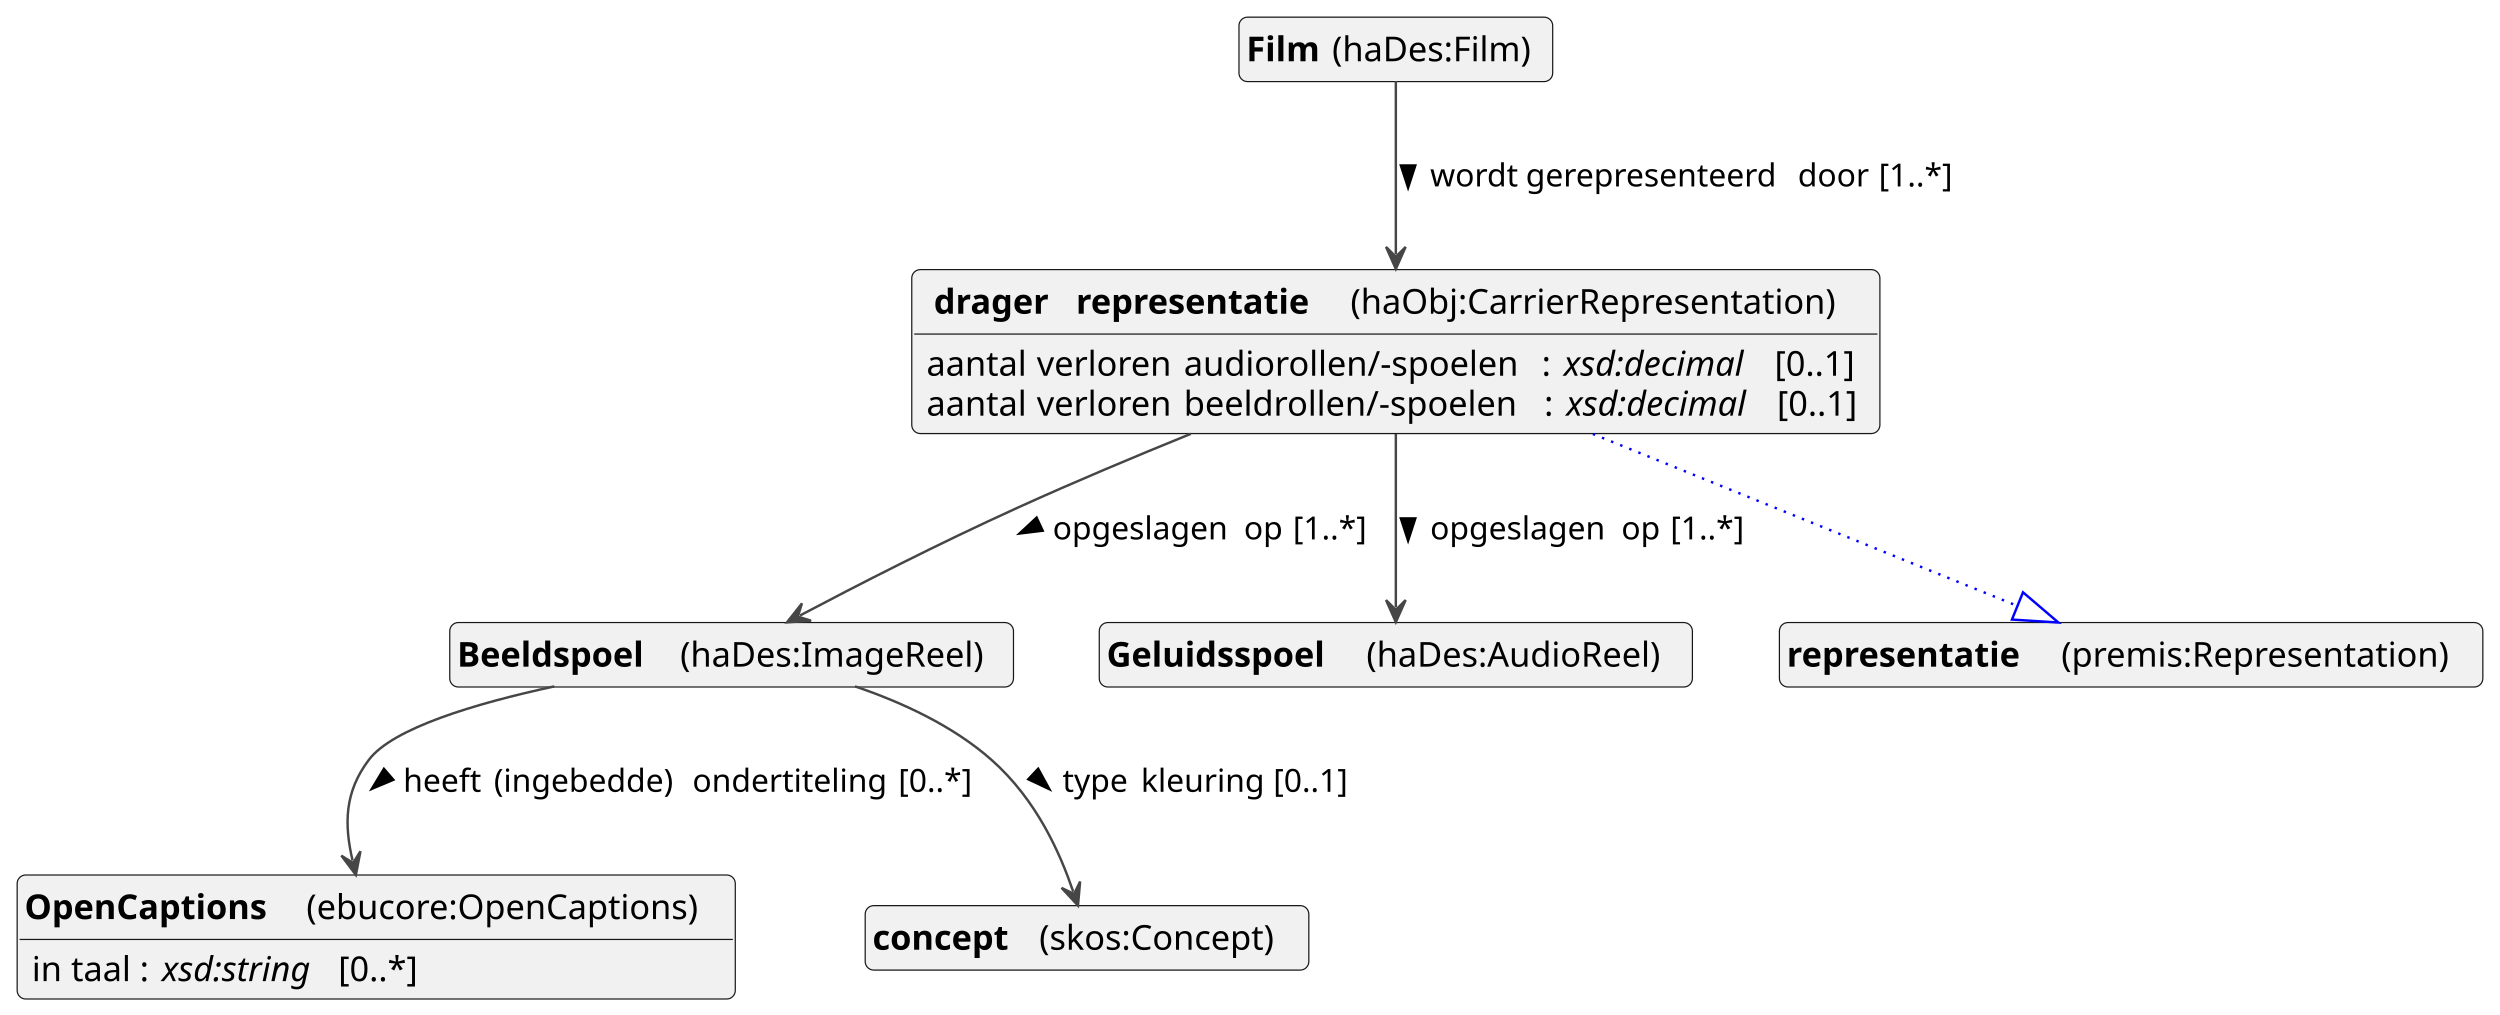
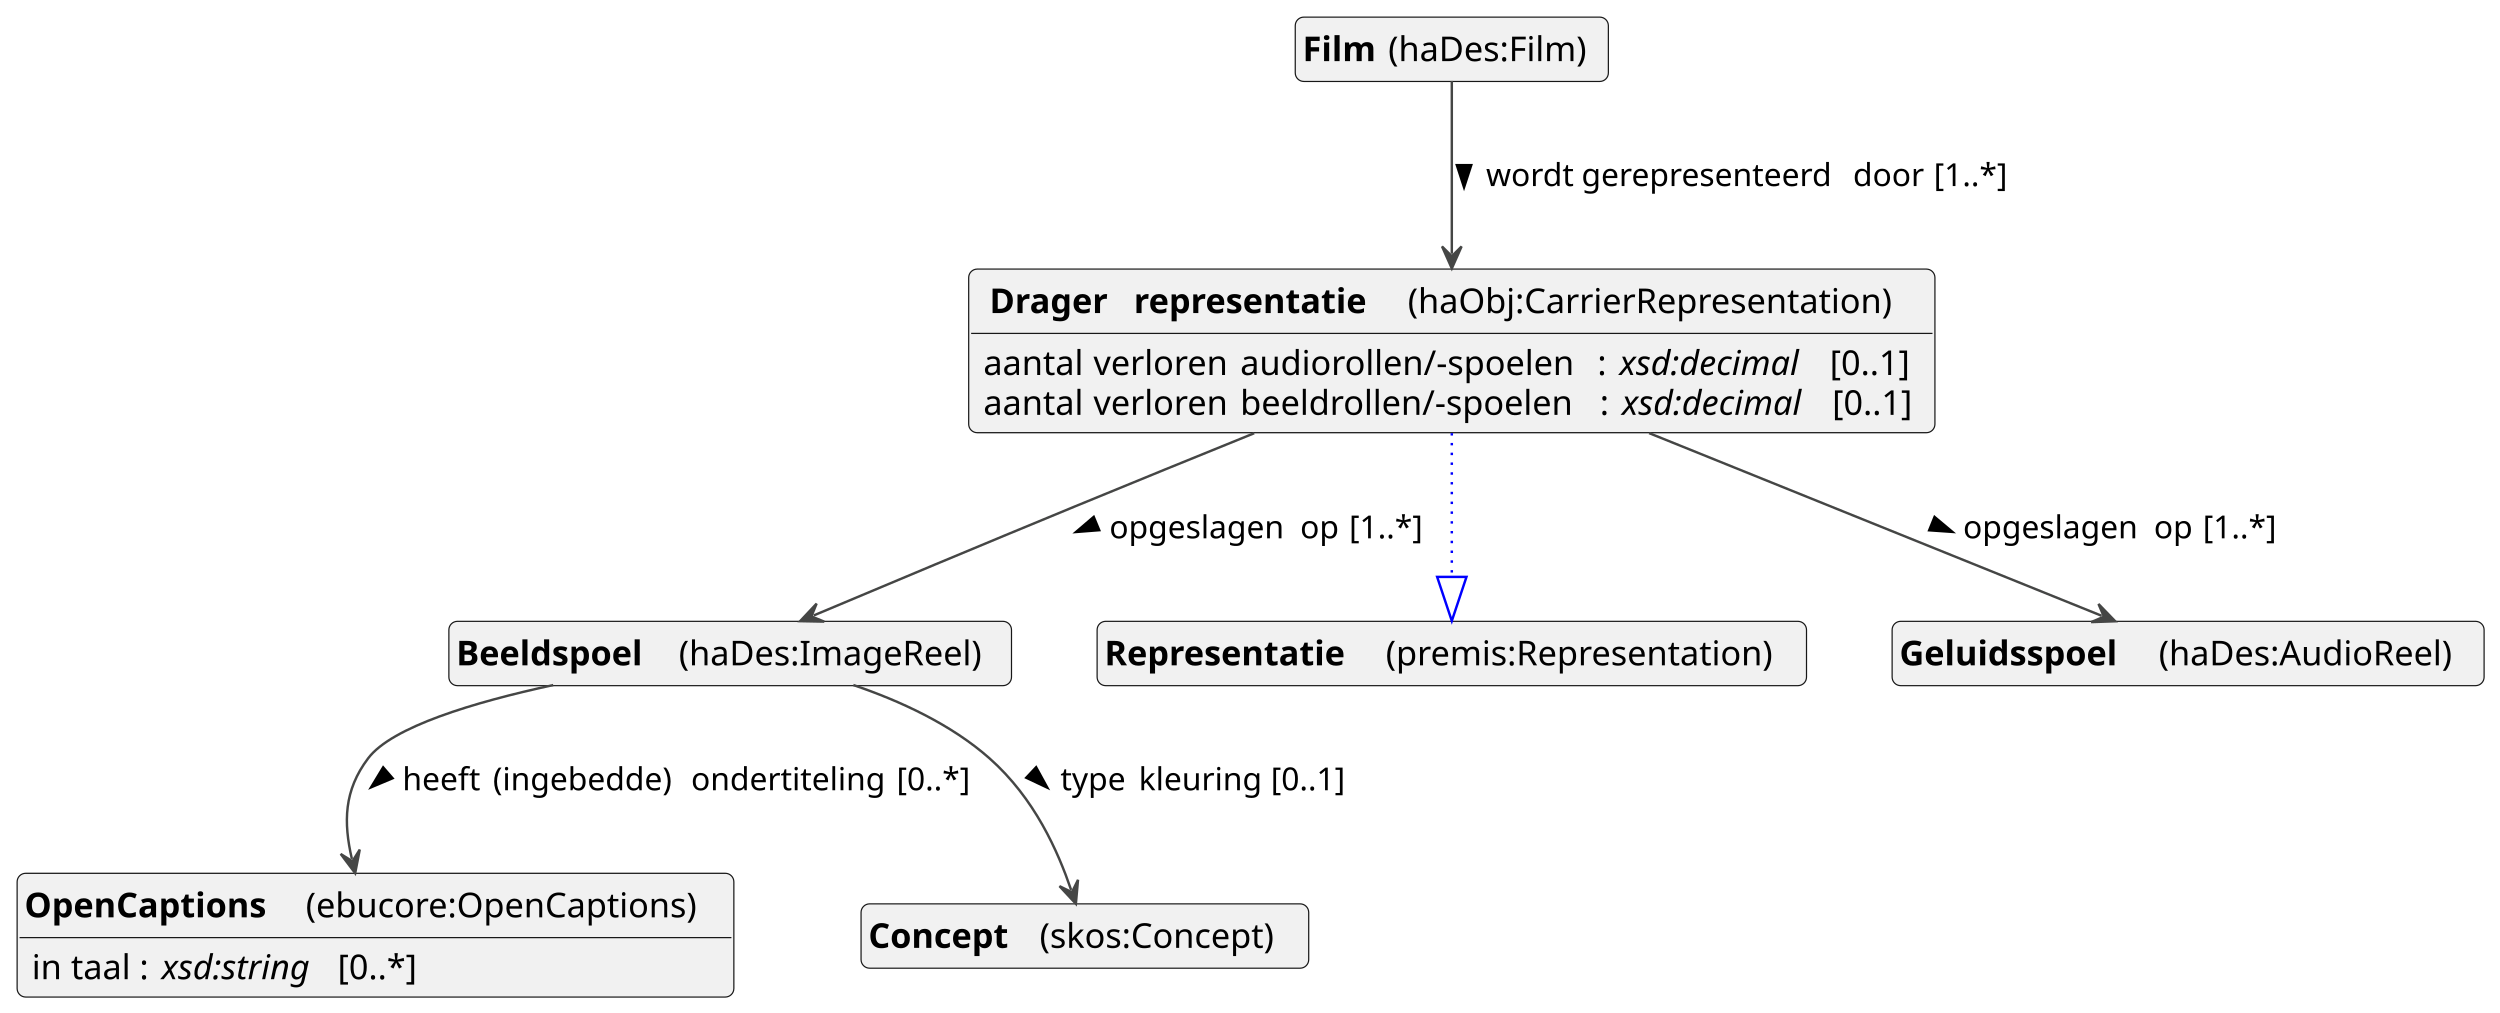
- <svg xmlns="http://www.w3.org/2000/svg" xmlns:xlink="http://www.w3.org/1999/xlink" contentStyleType="text/css" height="414px" preserveAspectRatio="none" style="width:1020px;height:414px;background:#FFFFFF;" version="1.1" viewBox="0 0 1020 414" width="1020px" zoomAndPan="magnify">
+ <svg xmlns="http://www.w3.org/2000/svg" xmlns:xlink="http://www.w3.org/1999/xlink" contentStyleType="text/css" height="414px" preserveAspectRatio="none" style="width:1022px;height:414px;background:#FFFFFF;" version="1.1" viewBox="0 0 1022 414" width="1022px" zoomAndPan="magnify">
  <defs />
  <g>
    <a href="#ebucore%3AOpenCaptions" target="_top" title="#ebucore%3AOpenCaptions" xlink:actuate="onRequest" xlink:href="#ebucore%3AOpenCaptions" xlink:show="new" xlink:title="#ebucore%3AOpenCaptions" xlink:type="simple">
      <g id="elem_ebucore_OpenCaptions">
        <rect codeLine="15" fill="#F1F1F1" height="50.594" id="ebucore_OpenCaptions" rx="3.5" ry="3.5" style="stroke:#181818;stroke-width:0.5;" width="293" x="7" y="357" />
        <text fill="#000000" font-family="sans-serif" font-size="14" font-weight="bold" lengthAdjust="spacing" textLength="111" x="10" y="374.995">OpenCaptions</text>
        <text fill="#000000" font-family="sans-serif" font-size="14" lengthAdjust="spacing" textLength="4" x="121" y="374.995"> </text>
        <text fill="#000000" font-family="sans-serif" font-size="14" lengthAdjust="spacing" textLength="172" x="125" y="374.995">(ebucore:OpenCaptions)</text>
        <line style="stroke:#181818;stroke-width:0.5;" x1="8" x2="299" y1="383.297" y2="383.297" />
        <text fill="#000000" font-family="sans-serif" font-size="14" lengthAdjust="spacing" textLength="12" x="13" y="400.292">in</text>
        <text fill="#000000" font-family="sans-serif" font-size="14" lengthAdjust="spacing" textLength="4" x="25" y="400.292"> </text>
        <text fill="#000000" font-family="sans-serif" font-size="14" lengthAdjust="spacing" textLength="24" x="29" y="400.292">taal</text>
        <text fill="#000000" font-family="sans-serif" font-size="14" lengthAdjust="spacing" textLength="4" x="53" y="400.292"> </text>
        <text fill="#000000" font-family="sans-serif" font-size="14" lengthAdjust="spacing" textLength="5" x="57" y="400.292">:</text>
        <text fill="#000000" font-family="sans-serif" font-size="14" lengthAdjust="spacing" textLength="4" x="62" y="400.292"> </text>
        <text fill="#000000" font-family="sans-serif" font-size="14" font-style="italic" lengthAdjust="spacing" textLength="68" x="66" y="400.292">xsd:string</text>
        <text fill="#000000" font-family="sans-serif" font-size="14" lengthAdjust="spacing" textLength="4" x="134" y="400.292"> </text>
        <text fill="#000000" font-family="sans-serif" font-size="14" lengthAdjust="spacing" textLength="34" x="138" y="400.292">[0..*]</text>
      </g>
    </a>
    <a href="#haDes%3AImageReel" target="_top" title="#haDes%3AImageReel" xlink:actuate="onRequest" xlink:href="#haDes%3AImageReel" xlink:show="new" xlink:title="#haDes%3AImageReel" xlink:type="simple">
      <g id="elem_haDes_ImageReel">
        <rect codeLine="16" fill="#F1F1F1" height="26.297" id="haDes_ImageReel" rx="3.5" ry="3.5" style="stroke:#181818;stroke-width:0.5;" width="230" x="183.5" y="254" />
        <text fill="#000000" font-family="sans-serif" font-size="14" font-weight="bold" lengthAdjust="spacing" textLength="87" x="186.5" y="271.995">Beeldspoel</text>
        <text fill="#000000" font-family="sans-serif" font-size="14" lengthAdjust="spacing" textLength="4" x="273.5" y="271.995"> </text>
        <text fill="#000000" font-family="sans-serif" font-size="14" lengthAdjust="spacing" textLength="133" x="277.5" y="271.995">(haDes:ImageReel)</text>
      </g>
    </a>
+     <a href="../../terms/nl#skos%3AConcept" target="_top" title="../../terms/nl#skos%3AConcept" xlink:actuate="onRequest" xlink:href="../../terms/nl#skos%3AConcept" xlink:show="new" xlink:title="../../terms/nl#skos%3AConcept" xlink:type="simple">
+       <g id="elem_skos_Concept">
+         <rect codeLine="17" fill="#F1F1F1" height="26.297" id="skos_Concept" rx="3.5" ry="3.5" style="stroke:#181818;stroke-width:0.5;" width="183" x="352" y="369.5" />
+         <text fill="#000000" font-family="sans-serif" font-size="14" font-weight="bold" lengthAdjust="spacing" textLength="66" x="355" y="387.495">Concept</text>
+         <text fill="#000000" font-family="sans-serif" font-size="14" lengthAdjust="spacing" textLength="4" x="421" y="387.495"> </text>
+         <text fill="#000000" font-family="sans-serif" font-size="14" lengthAdjust="spacing" textLength="107" x="425" y="387.495">(skos:Concept)</text>
+       </g>
+     </a>
+     <a href="../../audiovisual/nl#haObj%3ACarrierRepresentation" target="_top" title="../../audiovisual/nl#haObj%3ACarrierRepresentation" xlink:actuate="onRequest" xlink:href="../../audiovisual/nl#haObj%3ACarrierRepresentation" xlink:show="new" xlink:title="../../audiovisual/nl#haObj%3ACarrierRepresentation" xlink:type="simple">
+       <g id="elem_haObj_CarrierRepresentation">
+         <rect codeLine="18" fill="#F1F1F1" height="66.891" id="haObj_CarrierRepresentation" rx="3.5" ry="3.5" style="stroke:#181818;stroke-width:0.5;" width="395" x="396" y="110" />
+         <text fill="#000000" font-family="sans-serif" font-size="14" font-weight="bold" lengthAdjust="spacing" textLength="54" x="404.5" y="127.995">Drager</text>
+         <text fill="#000000" font-family="sans-serif" font-size="14" font-weight="bold" lengthAdjust="spacing" textLength="5" x="458.5" y="127.995"> </text>
+         <text fill="#000000" font-family="sans-serif" font-size="14" font-weight="bold" lengthAdjust="spacing" textLength="108" x="463.5" y="127.995">representatie</text>
+         <text fill="#000000" font-family="sans-serif" font-size="14" lengthAdjust="spacing" textLength="4" x="571.5" y="127.995"> </text>
+         <text fill="#000000" font-family="sans-serif" font-size="14" lengthAdjust="spacing" textLength="207" x="575.5" y="127.995">(haObj:CarrierRepresentation)</text>
+         <line style="stroke:#181818;stroke-width:0.5;" x1="397" x2="790" y1="136.297" y2="136.297" />
+         <text fill="#000000" font-family="sans-serif" font-size="14" lengthAdjust="spacing" textLength="41" x="402" y="153.292">aantal</text>
+         <text fill="#000000" font-family="sans-serif" font-size="14" lengthAdjust="spacing" textLength="4" x="443" y="153.292"> </text>
+         <text fill="#000000" font-family="sans-serif" font-size="14" lengthAdjust="spacing" textLength="56" x="447" y="153.292">verloren</text>
+         <text fill="#000000" font-family="sans-serif" font-size="14" lengthAdjust="spacing" textLength="4" x="503" y="153.292"> </text>
+         <text fill="#000000" font-family="sans-serif" font-size="14" lengthAdjust="spacing" textLength="142" x="507" y="153.292">audiorollen/-spoelen</text>
+         <text fill="#000000" font-family="sans-serif" font-size="14" lengthAdjust="spacing" textLength="4" x="649" y="153.292"> </text>
+         <text fill="#000000" font-family="sans-serif" font-size="14" lengthAdjust="spacing" textLength="5" x="653" y="153.292">:</text>
+         <text fill="#000000" font-family="sans-serif" font-size="14" lengthAdjust="spacing" textLength="4" x="658" y="153.292"> </text>
+         <text fill="#000000" font-family="sans-serif" font-size="14" font-style="italic" lengthAdjust="spacing" textLength="82" x="662" y="153.292">xsd:decimal</text>
+         <text fill="#000000" font-family="sans-serif" font-size="14" lengthAdjust="spacing" textLength="4" x="744" y="153.292"> </text>
+         <text fill="#000000" font-family="sans-serif" font-size="14" lengthAdjust="spacing" textLength="36" x="748" y="153.292">[0..1]</text>
+         <text fill="#000000" font-family="sans-serif" font-size="14" lengthAdjust="spacing" textLength="41" x="402" y="169.589">aantal</text>
+         <text fill="#000000" font-family="sans-serif" font-size="14" lengthAdjust="spacing" textLength="4" x="443" y="169.589"> </text>
+         <text fill="#000000" font-family="sans-serif" font-size="14" lengthAdjust="spacing" textLength="56" x="447" y="169.589">verloren</text>
+         <text fill="#000000" font-family="sans-serif" font-size="14" lengthAdjust="spacing" textLength="4" x="503" y="169.589"> </text>
+         <text fill="#000000" font-family="sans-serif" font-size="14" lengthAdjust="spacing" textLength="143" x="507" y="169.589">beeldrollen/-spoelen</text>
+         <text fill="#000000" font-family="sans-serif" font-size="14" lengthAdjust="spacing" textLength="4" x="650" y="169.589"> </text>
+         <text fill="#000000" font-family="sans-serif" font-size="14" lengthAdjust="spacing" textLength="5" x="654" y="169.589">:</text>
+         <text fill="#000000" font-family="sans-serif" font-size="14" lengthAdjust="spacing" textLength="4" x="659" y="169.589"> </text>
+         <text fill="#000000" font-family="sans-serif" font-size="14" font-style="italic" lengthAdjust="spacing" textLength="82" x="663" y="169.589">xsd:decimal</text>
+         <text fill="#000000" font-family="sans-serif" font-size="14" lengthAdjust="spacing" textLength="4" x="745" y="169.589"> </text>
+         <text fill="#000000" font-family="sans-serif" font-size="14" lengthAdjust="spacing" textLength="36" x="749" y="169.589">[0..1]</text>
+       </g>
+     </a>
+     <a href="#premis%3ARepresentation" target="_top" title="#premis%3ARepresentation" xlink:actuate="onRequest" xlink:href="#premis%3ARepresentation" xlink:show="new" xlink:title="#premis%3ARepresentation" xlink:type="simple">
+       <g id="elem_premis_Representation">
+         <rect codeLine="19" fill="#F1F1F1" height="26.297" id="premis_Representation" rx="3.5" ry="3.5" style="stroke:#181818;stroke-width:0.5;" width="290" x="448.5" y="254" />
+         <text fill="#000000" font-family="sans-serif" font-size="14" font-weight="bold" lengthAdjust="spacing" textLength="111" x="451.5" y="271.995">Representatie</text>
+         <text fill="#000000" font-family="sans-serif" font-size="14" lengthAdjust="spacing" textLength="4" x="562.5" y="271.995"> </text>
+         <text fill="#000000" font-family="sans-serif" font-size="14" lengthAdjust="spacing" textLength="169" x="566.5" y="271.995">(premis:Representation)</text>
+       </g>
+     </a>
    <a href="#haDes%3AFilm" target="_top" title="#haDes%3AFilm" xlink:actuate="onRequest" xlink:href="#haDes%3AFilm" xlink:show="new" xlink:title="#haDes%3AFilm" xlink:type="simple">
      <g id="elem_haDes_Film">
-         <rect codeLine="17" fill="#F1F1F1" height="26.297" id="haDes_Film" rx="3.5" ry="3.5" style="stroke:#181818;stroke-width:0.5;" width="128" x="505.5" y="7" />
-         <text fill="#000000" font-family="sans-serif" font-size="14" font-weight="bold" lengthAdjust="spacing" textLength="31" x="508.5" y="24.995">Film</text>
-         <text fill="#000000" font-family="sans-serif" font-size="14" lengthAdjust="spacing" textLength="4" x="539.5" y="24.995"> </text>
-         <text fill="#000000" font-family="sans-serif" font-size="14" lengthAdjust="spacing" textLength="87" x="543.5" y="24.995">(haDes:Film)</text>
+         <rect codeLine="20" fill="#F1F1F1" height="26.297" id="haDes_Film" rx="3.5" ry="3.5" style="stroke:#181818;stroke-width:0.5;" width="128" x="529.5" y="7" />
+         <text fill="#000000" font-family="sans-serif" font-size="14" font-weight="bold" lengthAdjust="spacing" textLength="31" x="532.5" y="24.995">Film</text>
+         <text fill="#000000" font-family="sans-serif" font-size="14" lengthAdjust="spacing" textLength="4" x="563.5" y="24.995"> </text>
+         <text fill="#000000" font-family="sans-serif" font-size="14" lengthAdjust="spacing" textLength="87" x="567.5" y="24.995">(haDes:Film)</text>
      </g>
    </a>
    <a href="#haDes%3AAudioReel" target="_top" title="#haDes%3AAudioReel" xlink:actuate="onRequest" xlink:href="#haDes%3AAudioReel" xlink:show="new" xlink:title="#haDes%3AAudioReel" xlink:type="simple">
      <g id="elem_haDes_AudioReel">
-         <rect codeLine="18" fill="#F1F1F1" height="26.297" id="haDes_AudioReel" rx="3.5" ry="3.5" style="stroke:#181818;stroke-width:0.5;" width="242" x="448.5" y="254" />
-         <text fill="#000000" font-family="sans-serif" font-size="14" font-weight="bold" lengthAdjust="spacing" textLength="102" x="451.5" y="271.995">Geluidsspoel</text>
-         <text fill="#000000" font-family="sans-serif" font-size="14" lengthAdjust="spacing" textLength="4" x="553.5" y="271.995"> </text>
-         <text fill="#000000" font-family="sans-serif" font-size="14" lengthAdjust="spacing" textLength="130" x="557.5" y="271.995">(haDes:AudioReel)</text>
-       </g>
-     </a>
-     <a href="../../terms/nl#skos%3AConcept" target="_top" title="../../terms/nl#skos%3AConcept" xlink:actuate="onRequest" xlink:href="../../terms/nl#skos%3AConcept" xlink:show="new" xlink:title="../../terms/nl#skos%3AConcept" xlink:type="simple">
-       <g id="elem_skos_Concept">
-         <rect codeLine="19" fill="#F1F1F1" height="26.297" id="skos_Concept" rx="3.5" ry="3.5" style="stroke:#181818;stroke-width:0.5;" width="181" x="353" y="369.5" />
-         <text fill="#000000" font-family="sans-serif" font-size="14" font-weight="bold" lengthAdjust="spacing" textLength="64" x="356" y="387.495">concept</text>
-         <text fill="#000000" font-family="sans-serif" font-size="14" lengthAdjust="spacing" textLength="4" x="420" y="387.495"> </text>
-         <text fill="#000000" font-family="sans-serif" font-size="14" lengthAdjust="spacing" textLength="107" x="424" y="387.495">(skos:Concept)</text>
-       </g>
-     </a>
-     <a href="../../dvd/nl#haObj%3ACarrierRepresentation" target="_top" title="../../dvd/nl#haObj%3ACarrierRepresentation" xlink:actuate="onRequest" xlink:href="../../dvd/nl#haObj%3ACarrierRepresentation" xlink:show="new" xlink:title="../../dvd/nl#haObj%3ACarrierRepresentation" xlink:type="simple">
-       <g id="elem_haObj_CarrierRepresentation">
-         <rect codeLine="20" fill="#F1F1F1" height="66.891" id="haObj_CarrierRepresentation" rx="3.5" ry="3.5" style="stroke:#181818;stroke-width:0.5;" width="395" x="372" y="110" />
-         <text fill="#000000" font-family="sans-serif" font-size="14" font-weight="bold" lengthAdjust="spacing" textLength="53" x="381" y="127.995">drager</text>
-         <text fill="#000000" font-family="sans-serif" font-size="14" font-weight="bold" lengthAdjust="spacing" textLength="5" x="434" y="127.995"> </text>
-         <text fill="#000000" font-family="sans-serif" font-size="14" font-weight="bold" lengthAdjust="spacing" textLength="108" x="439" y="127.995">representatie</text>
-         <text fill="#000000" font-family="sans-serif" font-size="14" lengthAdjust="spacing" textLength="4" x="547" y="127.995"> </text>
-         <text fill="#000000" font-family="sans-serif" font-size="14" lengthAdjust="spacing" textLength="207" x="551" y="127.995">(haObj:CarrierRepresentation)</text>
-         <line style="stroke:#181818;stroke-width:0.5;" x1="373" x2="766" y1="136.297" y2="136.297" />
-         <text fill="#000000" font-family="sans-serif" font-size="14" lengthAdjust="spacing" textLength="41" x="378" y="153.292">aantal</text>
-         <text fill="#000000" font-family="sans-serif" font-size="14" lengthAdjust="spacing" textLength="4" x="419" y="153.292"> </text>
-         <text fill="#000000" font-family="sans-serif" font-size="14" lengthAdjust="spacing" textLength="56" x="423" y="153.292">verloren</text>
-         <text fill="#000000" font-family="sans-serif" font-size="14" lengthAdjust="spacing" textLength="4" x="479" y="153.292"> </text>
-         <text fill="#000000" font-family="sans-serif" font-size="14" lengthAdjust="spacing" textLength="142" x="483" y="153.292">audiorollen/-spoelen</text>
-         <text fill="#000000" font-family="sans-serif" font-size="14" lengthAdjust="spacing" textLength="4" x="625" y="153.292"> </text>
-         <text fill="#000000" font-family="sans-serif" font-size="14" lengthAdjust="spacing" textLength="5" x="629" y="153.292">:</text>
-         <text fill="#000000" font-family="sans-serif" font-size="14" lengthAdjust="spacing" textLength="4" x="634" y="153.292"> </text>
-         <text fill="#000000" font-family="sans-serif" font-size="14" font-style="italic" lengthAdjust="spacing" textLength="82" x="638" y="153.292">xsd:decimal</text>
-         <text fill="#000000" font-family="sans-serif" font-size="14" lengthAdjust="spacing" textLength="4" x="720" y="153.292"> </text>
-         <text fill="#000000" font-family="sans-serif" font-size="14" lengthAdjust="spacing" textLength="36" x="724" y="153.292">[0..1]</text>
-         <text fill="#000000" font-family="sans-serif" font-size="14" lengthAdjust="spacing" textLength="41" x="378" y="169.589">aantal</text>
-         <text fill="#000000" font-family="sans-serif" font-size="14" lengthAdjust="spacing" textLength="4" x="419" y="169.589"> </text>
-         <text fill="#000000" font-family="sans-serif" font-size="14" lengthAdjust="spacing" textLength="56" x="423" y="169.589">verloren</text>
-         <text fill="#000000" font-family="sans-serif" font-size="14" lengthAdjust="spacing" textLength="4" x="479" y="169.589"> </text>
-         <text fill="#000000" font-family="sans-serif" font-size="14" lengthAdjust="spacing" textLength="143" x="483" y="169.589">beeldrollen/-spoelen</text>
-         <text fill="#000000" font-family="sans-serif" font-size="14" lengthAdjust="spacing" textLength="4" x="626" y="169.589"> </text>
-         <text fill="#000000" font-family="sans-serif" font-size="14" lengthAdjust="spacing" textLength="5" x="630" y="169.589">:</text>
-         <text fill="#000000" font-family="sans-serif" font-size="14" lengthAdjust="spacing" textLength="4" x="635" y="169.589"> </text>
-         <text fill="#000000" font-family="sans-serif" font-size="14" font-style="italic" lengthAdjust="spacing" textLength="82" x="639" y="169.589">xsd:decimal</text>
-         <text fill="#000000" font-family="sans-serif" font-size="14" lengthAdjust="spacing" textLength="4" x="721" y="169.589"> </text>
-         <text fill="#000000" font-family="sans-serif" font-size="14" lengthAdjust="spacing" textLength="36" x="725" y="169.589">[0..1]</text>
-       </g>
-     </a>
-     <a href="#premis%3ARepresentation" target="_top" title="#premis%3ARepresentation" xlink:actuate="onRequest" xlink:href="#premis%3ARepresentation" xlink:show="new" xlink:title="#premis%3ARepresentation" xlink:type="simple">
-       <g id="elem_premis_Representation">
-         <rect codeLine="21" fill="#F1F1F1" height="26.297" id="premis_Representation" rx="3.5" ry="3.5" style="stroke:#181818;stroke-width:0.5;" width="287" x="726" y="254" />
-         <text fill="#000000" font-family="sans-serif" font-size="14" font-weight="bold" lengthAdjust="spacing" textLength="108" x="729" y="271.995">representatie</text>
-         <text fill="#000000" font-family="sans-serif" font-size="14" lengthAdjust="spacing" textLength="4" x="837" y="271.995"> </text>
-         <text fill="#000000" font-family="sans-serif" font-size="14" lengthAdjust="spacing" textLength="169" x="841" y="271.995">(premis:Representation)</text>
+         <rect codeLine="21" fill="#F1F1F1" height="26.297" id="haDes_AudioReel" rx="3.5" ry="3.5" style="stroke:#181818;stroke-width:0.5;" width="242" x="773.5" y="254" />
+         <text fill="#000000" font-family="sans-serif" font-size="14" font-weight="bold" lengthAdjust="spacing" textLength="102" x="776.5" y="271.995">Geluidsspoel</text>
+         <text fill="#000000" font-family="sans-serif" font-size="14" lengthAdjust="spacing" textLength="4" x="878.5" y="271.995"> </text>
+         <text fill="#000000" font-family="sans-serif" font-size="14" lengthAdjust="spacing" textLength="130" x="882.5" y="271.995">(haDes:AudioReel)</text>
      </g>
    </a>
    <g id="link_haDes_ImageReel_ebucore_OpenCaptions">
      <path codeLine="28" d="M226.16,280.05 C193.56,287.1 160.2,297.16 150.5,310 C140.54,323.18 140.395,336.123 143.845,351.123 " fill="none" id="haDes_ImageReel-to-ebucore_OpenCaptions" style="stroke:#454645;stroke-width:1.0;" />
      <polygon fill="#454645" points="145.19,356.97,147.071,347.302,144.069,352.097,139.274,349.096,145.19,356.97" style="stroke:#454645;stroke-width:1.0;" />
      <polygon fill="#000000" points="151.715,321.834,160.482,318.147,156.641,313.698,151.715,321.834" style="stroke:#000000;stroke-width:1.0;" />
      <text fill="#000000" font-family="sans-serif" font-size="13" lengthAdjust="spacing" textLength="33" x="164.5" y="323.067">heeft</text>
      <text fill="#000000" font-family="sans-serif" font-size="13" lengthAdjust="spacing" textLength="4" x="197.5" y="323.067"> </text>
      <text fill="#000000" font-family="sans-serif" font-size="13" lengthAdjust="spacing" textLength="77" x="201.5" y="323.067">(ingebedde)</text>
      <text fill="#000000" font-family="sans-serif" font-size="13" lengthAdjust="spacing" textLength="4" x="278.5" y="323.067"> </text>
      <text fill="#000000" font-family="sans-serif" font-size="13" lengthAdjust="spacing" textLength="80" x="282.5" y="323.067">ondertiteling</text>
      <text fill="#000000" font-family="sans-serif" font-size="13" lengthAdjust="spacing" textLength="4" x="362.5" y="323.067"> </text>
      <text fill="#000000" font-family="sans-serif" font-size="13" lengthAdjust="spacing" textLength="33" x="366.5" y="323.067">[0..*]</text>
    </g>
    <g id="link_haDes_ImageReel_skos_Concept">
      <path codeLine="29" d="M348.84,280.04 C367.91,286.51 388.79,296.1 404.5,310 C423.03,326.4 432.507,348.113 437.877,363.803 " fill="none" id="haDes_ImageReel-to-skos_Concept" style="stroke:#454645;stroke-width:1.0;" />
      <polygon fill="#454645" points="439.82,369.48,440.69,359.67,438.201,364.749,433.121,362.26,439.82,369.48" style="stroke:#454645;stroke-width:1.0;" />
      <polygon fill="#000000" points="428.142,321.992,423.567,313.654,419.54,317.935,428.142,321.992" style="stroke:#000000;stroke-width:1.0;" />
      <text fill="#000000" font-family="sans-serif" font-size="13" lengthAdjust="spacing" textLength="28" x="433.5" y="323.067">type</text>
      <text fill="#000000" font-family="sans-serif" font-size="13" lengthAdjust="spacing" textLength="4" x="461.5" y="323.067"> </text>
      <text fill="#000000" font-family="sans-serif" font-size="13" lengthAdjust="spacing" textLength="50" x="465.5" y="323.067">kleuring</text>
      <text fill="#000000" font-family="sans-serif" font-size="13" lengthAdjust="spacing" textLength="4" x="515.5" y="323.067"> </text>
      <text fill="#000000" font-family="sans-serif" font-size="13" lengthAdjust="spacing" textLength="34" x="519.5" y="323.067">[0..1]</text>
    </g>
-     <g id="link_haDes_Film_haObj_CarrierRepresentation">
-       <path codeLine="32" d="M569.5,33.09 C569.5,50.8 569.5,78.42 569.5,103.74 " fill="none" id="haDes_Film-to-haObj_CarrierRepresentation" style="stroke:#454645;stroke-width:1.0;" />
-       <polygon fill="#454645" points="569.5,109.74,573.5,100.74,569.5,104.74,565.5,100.74,569.5,109.74" style="stroke:#454645;stroke-width:1.0;" />
-       <polygon fill="#000000" points="574.5,76.566,577.439,67.521,571.561,67.521,574.5,76.566" style="stroke:#000000;stroke-width:1.0;" />
-       <text fill="#000000" font-family="sans-serif" font-size="13" lengthAdjust="spacing" textLength="35" x="583.5" y="76.067">wordt</text>
-       <text fill="#000000" font-family="sans-serif" font-size="13" lengthAdjust="spacing" textLength="4" x="618.5" y="76.067"> </text>
-       <text fill="#000000" font-family="sans-serif" font-size="13" lengthAdjust="spacing" textLength="107" x="622.5" y="76.067">gerepresenteerd</text>
-       <text fill="#000000" font-family="sans-serif" font-size="13" lengthAdjust="spacing" textLength="4" x="729.5" y="76.067"> </text>
-       <text fill="#000000" font-family="sans-serif" font-size="13" lengthAdjust="spacing" textLength="29" x="733.5" y="76.067">door</text>
-       <text fill="#000000" font-family="sans-serif" font-size="13" lengthAdjust="spacing" textLength="4" x="762.5" y="76.067"> </text>
-       <text fill="#000000" font-family="sans-serif" font-size="13" lengthAdjust="spacing" textLength="33" x="766.5" y="76.067">[1..*]</text>
-     </g>
    <g id="link_haObj_CarrierRepresentation_premis_Representation">
-       <path codeLine="38" d="M649.89,177.06 C712.55,202.44 779.347,229.48 823.128,247.22 " fill="none" id="haObj_CarrierRepresentation-to-premis_Representation" style="stroke:#0000FF;stroke-width:1.0;stroke-dasharray:1.0,3.0;" />
-       <polygon fill="none" points="839.81,253.98,825.381,241.659,820.874,252.781,839.81,253.98" style="stroke:#0000FF;stroke-width:1.0;" />
+       <path codeLine="33" d="M593.5,177.06 C593.5,202.37 593.5,218.06 593.5,235.83 " fill="none" id="haObj_CarrierRepresentation-to-premis_Representation" style="stroke:#0000FF;stroke-width:1.0;stroke-dasharray:1.0,3.0;" />
+       <polygon fill="none" points="593.5,253.83,599.5,235.83,587.5,235.83,593.5,253.83" style="stroke:#0000FF;stroke-width:1.0;" />
    </g>
    <g id="link_haObj_CarrierRepresentation_haDes_AudioReel">
-       <path codeLine="43" d="M569.5,177.06 C569.5,202.37 569.5,230.06 569.5,247.83 " fill="none" id="haObj_CarrierRepresentation-to-haDes_AudioReel" style="stroke:#454645;stroke-width:1.0;" />
-       <polygon fill="#454645" points="569.5,253.83,573.5,244.83,569.5,248.83,565.5,244.83,569.5,253.83" style="stroke:#454645;stroke-width:1.0;" />
-       <polygon fill="#000000" points="574.5,220.566,577.439,211.521,571.561,211.521,574.5,220.566" style="stroke:#000000;stroke-width:1.0;" />
-       <text fill="#000000" font-family="sans-serif" font-size="13" lengthAdjust="spacing" textLength="74" x="583.5" y="220.067">opgeslagen</text>
-       <text fill="#000000" font-family="sans-serif" font-size="13" lengthAdjust="spacing" textLength="4" x="657.5" y="220.067"> </text>
-       <text fill="#000000" font-family="sans-serif" font-size="13" lengthAdjust="spacing" textLength="16" x="661.5" y="220.067">op</text>
-       <text fill="#000000" font-family="sans-serif" font-size="13" lengthAdjust="spacing" textLength="4" x="677.5" y="220.067"> </text>
-       <text fill="#000000" font-family="sans-serif" font-size="13" lengthAdjust="spacing" textLength="33" x="681.5" y="220.067">[1..*]</text>
+       <path codeLine="38" d="M674.16,177.06 C737.03,202.44 815.216,233.993 859.146,251.733 " fill="none" id="haObj_CarrierRepresentation-to-haDes_AudioReel" style="stroke:#454645;stroke-width:1.0;" />
+       <polygon fill="#454645" points="864.71,253.98,857.862,246.901,860.074,252.108,854.867,254.319,864.71,253.98" style="stroke:#454645;stroke-width:1.0;" />
+       <polygon fill="#000000" points="798.136,217.438,790.849,211.327,788.649,216.778,798.136,217.438" style="stroke:#000000;stroke-width:1.0;" />
+       <text fill="#000000" font-family="sans-serif" font-size="13" lengthAdjust="spacing" textLength="74" x="802.5" y="220.067">opgeslagen</text>
+       <text fill="#000000" font-family="sans-serif" font-size="13" lengthAdjust="spacing" textLength="4" x="876.5" y="220.067"> </text>
+       <text fill="#000000" font-family="sans-serif" font-size="13" lengthAdjust="spacing" textLength="16" x="880.5" y="220.067">op</text>
+       <text fill="#000000" font-family="sans-serif" font-size="13" lengthAdjust="spacing" textLength="4" x="896.5" y="220.067"> </text>
+       <text fill="#000000" font-family="sans-serif" font-size="13" lengthAdjust="spacing" textLength="33" x="900.5" y="220.067">[1..*]</text>
    </g>
    <g id="link_haObj_CarrierRepresentation_haDes_ImageReel">
-       <path codeLine="44" d="M485.85,177 C462.89,186.32 438.09,196.74 415.5,207 C382.15,222.14 349.777,238.78 326.407,251.11 " fill="none" id="haObj_CarrierRepresentation-to-haDes_ImageReel" style="stroke:#454645;stroke-width:1.0;" />
-       <polygon fill="#454645" points="321.1,253.91,330.927,253.248,325.522,251.577,327.193,246.173,321.1,253.91" style="stroke:#454645;stroke-width:1.0;" />
-       <polygon fill="#000000" points="415.966,217.674,425.407,216.526,422.929,211.196,415.966,217.674" style="stroke:#000000;stroke-width:1.0;" />
-       <text fill="#000000" font-family="sans-serif" font-size="13" lengthAdjust="spacing" textLength="74" x="429.5" y="220.067">opgeslagen</text>
-       <text fill="#000000" font-family="sans-serif" font-size="13" lengthAdjust="spacing" textLength="4" x="503.5" y="220.067"> </text>
-       <text fill="#000000" font-family="sans-serif" font-size="13" lengthAdjust="spacing" textLength="16" x="507.5" y="220.067">op</text>
-       <text fill="#000000" font-family="sans-serif" font-size="13" lengthAdjust="spacing" textLength="4" x="523.5" y="220.067"> </text>
-       <text fill="#000000" font-family="sans-serif" font-size="13" lengthAdjust="spacing" textLength="33" x="527.5" y="220.067">[1..*]</text>
+       <path codeLine="39" d="M512.71,177.1 C489.09,186.68 463.24,197.21 439.5,207 C400.49,223.08 361.079,239.611 332.619,251.601 " fill="none" id="haObj_CarrierRepresentation-to-haDes_ImageReel" style="stroke:#454645;stroke-width:1.0;" />
+       <polygon fill="#454645" points="327.09,253.93,336.937,254.122,331.698,251.989,333.831,246.75,327.09,253.93" style="stroke:#454645;stroke-width:1.0;" />
+       <polygon fill="#000000" points="439.88,217.478,449.361,216.736,447.114,211.304,439.88,217.478" style="stroke:#000000;stroke-width:1.0;" />
+       <text fill="#000000" font-family="sans-serif" font-size="13" lengthAdjust="spacing" textLength="74" x="453.5" y="220.067">opgeslagen</text>
+       <text fill="#000000" font-family="sans-serif" font-size="13" lengthAdjust="spacing" textLength="4" x="527.5" y="220.067"> </text>
+       <text fill="#000000" font-family="sans-serif" font-size="13" lengthAdjust="spacing" textLength="16" x="531.5" y="220.067">op</text>
+       <text fill="#000000" font-family="sans-serif" font-size="13" lengthAdjust="spacing" textLength="4" x="547.5" y="220.067"> </text>
+       <text fill="#000000" font-family="sans-serif" font-size="13" lengthAdjust="spacing" textLength="33" x="551.5" y="220.067">[1..*]</text>
+     </g>
+     <g id="link_haDes_Film_haObj_CarrierRepresentation">
+       <path codeLine="43" d="M593.5,33.09 C593.5,50.8 593.5,78.42 593.5,103.74 " fill="none" id="haDes_Film-to-haObj_CarrierRepresentation" style="stroke:#454645;stroke-width:1.0;" />
+       <polygon fill="#454645" points="593.5,109.74,597.5,100.74,593.5,104.74,589.5,100.74,593.5,109.74" style="stroke:#454645;stroke-width:1.0;" />
+       <polygon fill="#000000" points="598.5,76.566,601.439,67.521,595.561,67.521,598.5,76.566" style="stroke:#000000;stroke-width:1.0;" />
+       <text fill="#000000" font-family="sans-serif" font-size="13" lengthAdjust="spacing" textLength="35" x="607.5" y="76.067">wordt</text>
+       <text fill="#000000" font-family="sans-serif" font-size="13" lengthAdjust="spacing" textLength="4" x="642.5" y="76.067"> </text>
+       <text fill="#000000" font-family="sans-serif" font-size="13" lengthAdjust="spacing" textLength="107" x="646.5" y="76.067">gerepresenteerd</text>
+       <text fill="#000000" font-family="sans-serif" font-size="13" lengthAdjust="spacing" textLength="4" x="753.5" y="76.067"> </text>
+       <text fill="#000000" font-family="sans-serif" font-size="13" lengthAdjust="spacing" textLength="29" x="757.5" y="76.067">door</text>
+       <text fill="#000000" font-family="sans-serif" font-size="13" lengthAdjust="spacing" textLength="4" x="786.5" y="76.067"> </text>
+       <text fill="#000000" font-family="sans-serif" font-size="13" lengthAdjust="spacing" textLength="33" x="790.5" y="76.067">[1..*]</text>
    </g>
  </g>
</svg>
